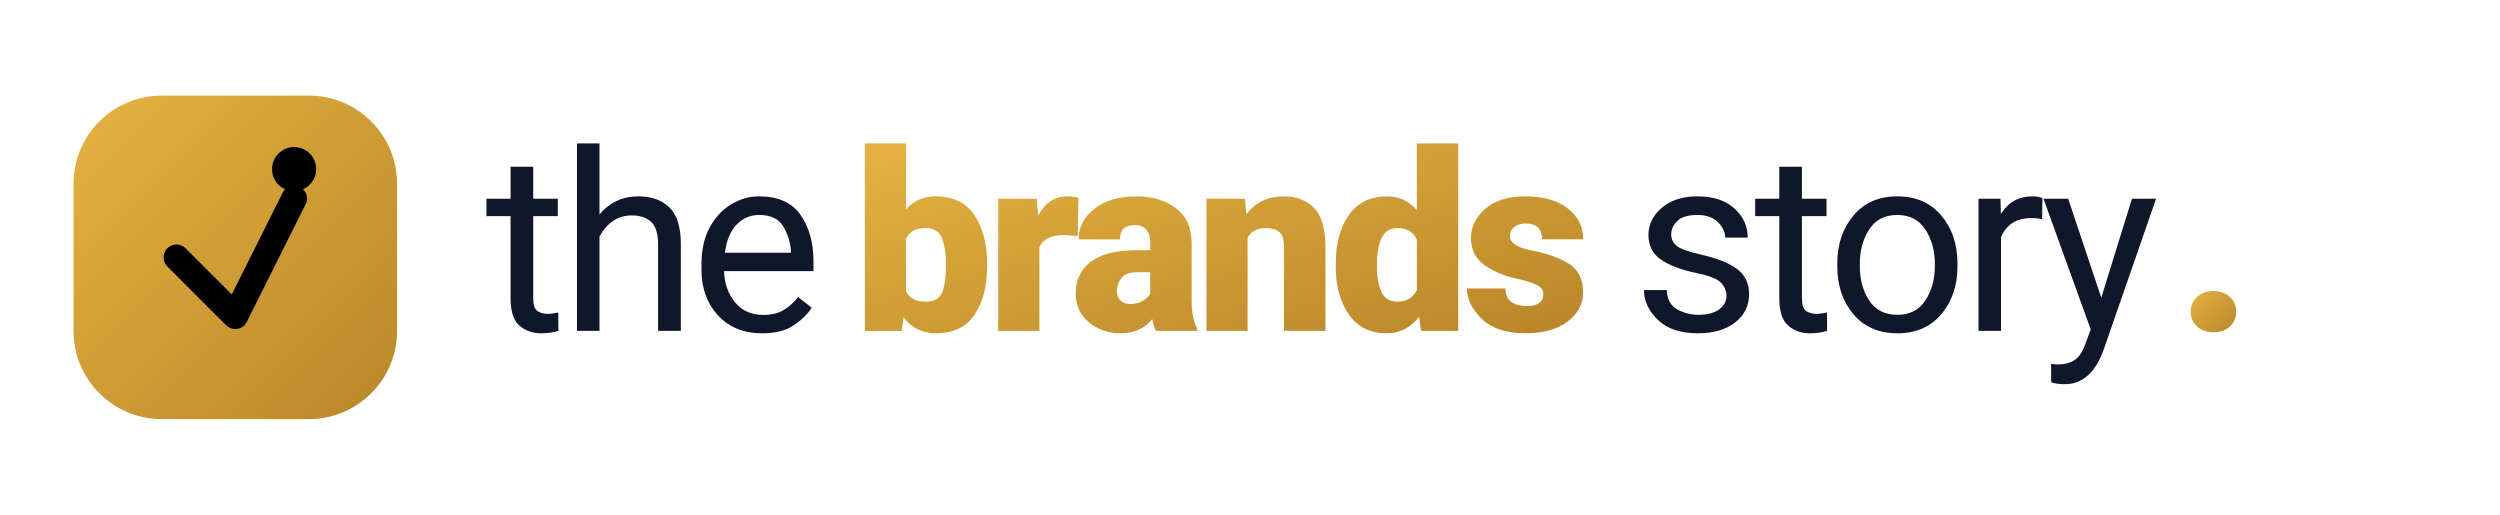
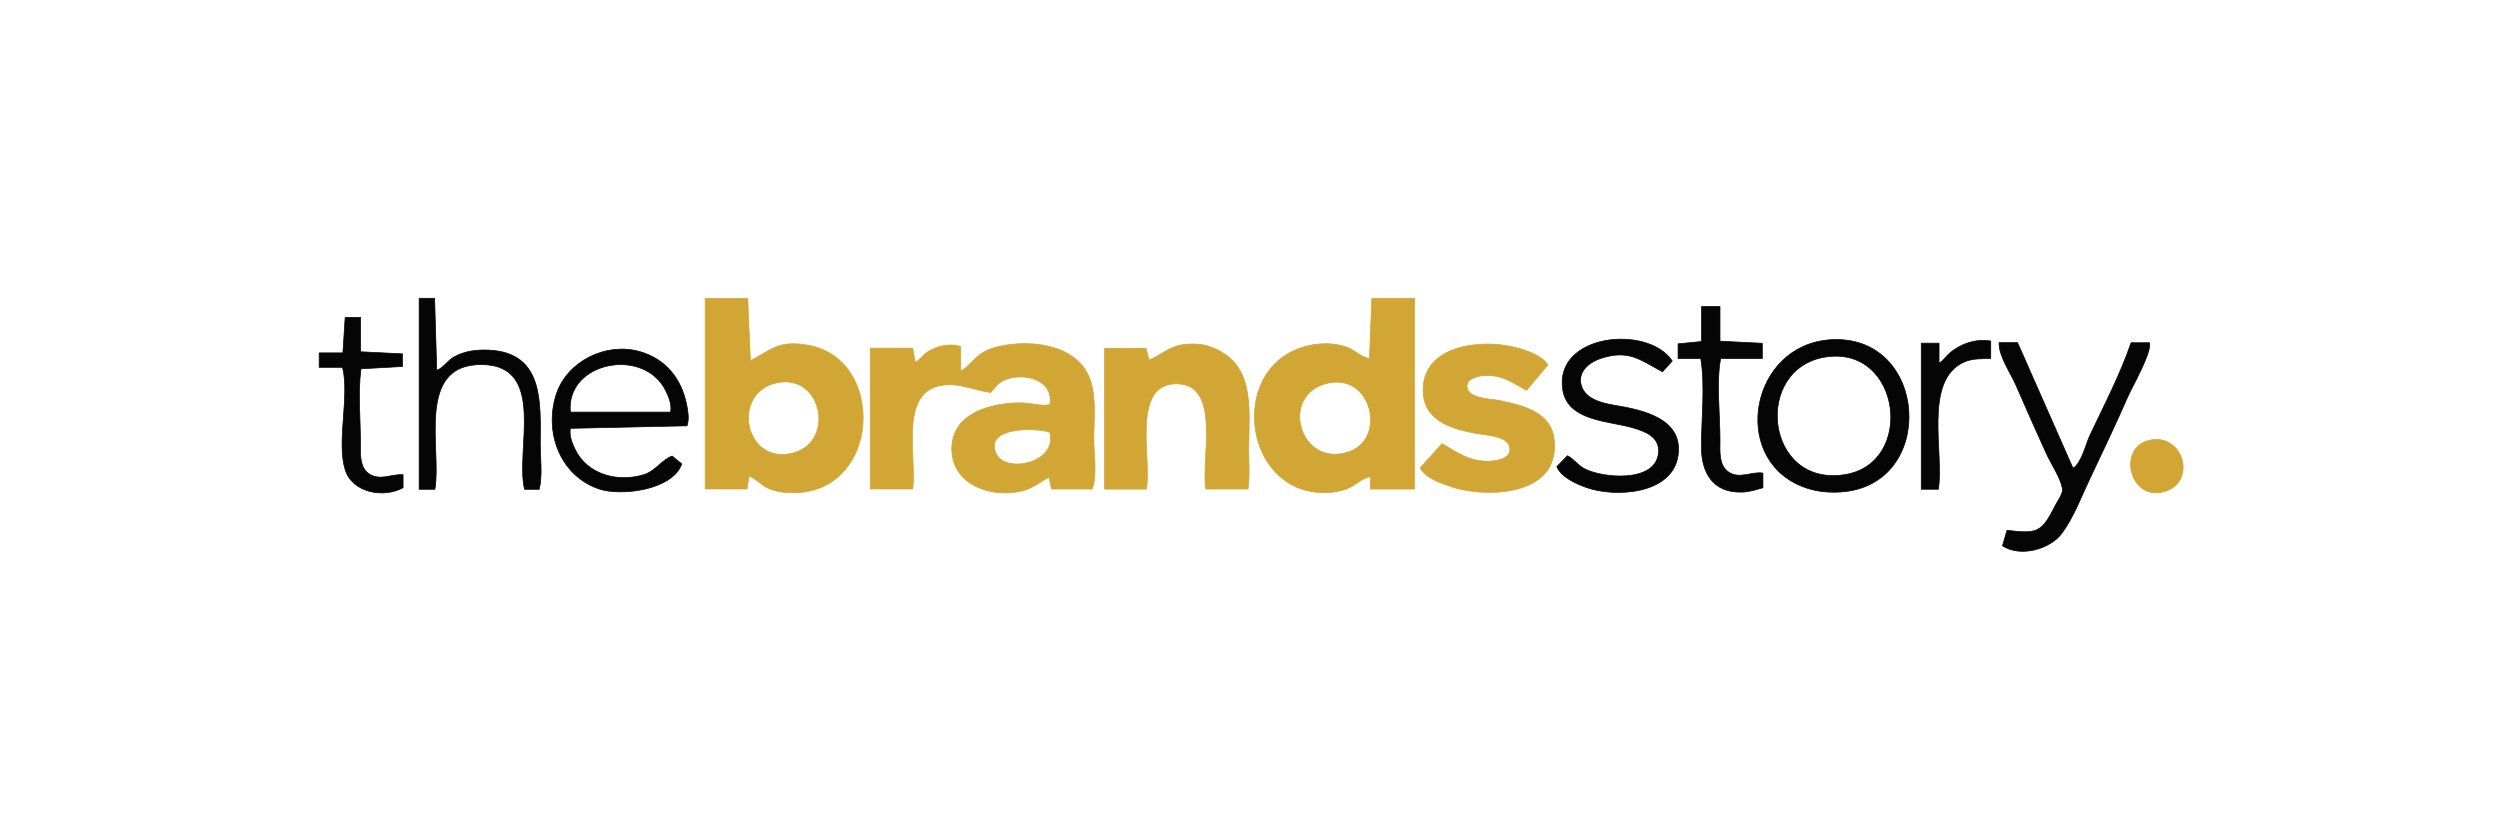
- <svg xmlns="http://www.w3.org/2000/svg" viewBox="0 0 340 70" width="100%" height="100%">
-   <defs>
-     <linearGradient id="goldGrad" x1="0%" y1="0%" x2="100%" y2="100%">
-       <stop offset="0%" stop-color="#E5B242" />
-       <stop offset="100%" stop-color="#B88628" />
-     </linearGradient>
-     <filter id="subtleShadow" x="-10%" y="-10%" width="120%" height="120%">
-       <feDropShadow dx="0" dy="2" stdDeviation="2" flood-opacity="0.12" />
-     </filter>
-   </defs>
-   <g transform="translate(10, 5)">
-     <rect x="0" y="8" width="44" height="44" rx="12" fill="url(#goldGrad)" />
-     <path d="M14 30 L22 38 L30 22" stroke="#000000" stroke-width="3.5" stroke-linecap="round" stroke-linejoin="round" fill="none" />
-     <circle cx="30" cy="18" r="3" fill="#000000" />
-     <text x="56" y="40" font-family="system-ui, -apple-system, BlinkMacSystemFont, 'Segoe UI', Roboto, sans-serif" font-size="34" font-weight="400" fill="#0f172a" letter-spacing="-1">the</text>
-     <text x="106" y="40" font-family="system-ui, -apple-system, BlinkMacSystemFont, 'Segoe UI', Roboto, sans-serif" font-size="34" font-weight="900" fill="url(#goldGrad)" letter-spacing="-1">brands</text>
-     <text x="212" y="40" font-family="system-ui, -apple-system, BlinkMacSystemFont, 'Segoe UI', Roboto, sans-serif" font-size="34" font-weight="400" fill="#0f172a" letter-spacing="-1">story</text>
-     <text x="286" y="40" font-family="system-ui, -apple-system, BlinkMacSystemFont, 'Segoe UI', Roboto, sans-serif" font-size="34" font-weight="900" fill="url(#goldGrad)">.</text>
-   </g>
+ <svg xmlns="http://www.w3.org/2000/svg" viewBox="0 0 864 289" width="864" height="289">
+   <path d="M258.42 103.11C258.73 110.29 259.03 117.47 259.34 124.66C267 120.67 269 117.63 278.89 119.23C305.16 123.46 304.57 165.93 278.39 169.96C274.28 170.6 269.2 170.47 265.36 168.7C263.03 167.63 261.2 165.31 258.88 164.58C258.65 166.05 258.41 167.52 258.18 168.99C253.35 168.99 248.53 168.99 243.71 168.99C243.71 147.03 243.71 125.07 243.71 103.11C248.61 103.11 253.52 103.11 258.42 103.11ZM488.88 103.09C488.88 125.07 488.88 147.04 488.88 169.01C483.79 169.01 478.71 169.01 473.62 169.01C473.62 167.61 473.62 166.21 473.62 164.81C470.95 165.01 468.53 167.68 465.93 168.75C460.95 170.79 454.52 170.71 449.48 168.91C430.77 162.22 427.64 132.89 444.74 122.46C450.79 118.77 459.17 117.59 465.86 120.15C468.25 121.06 470.92 123.75 473.28 123.88C473.56 116.95 473.84 110.02 474.11 103.09C479.03 103.09 483.96 103.09 488.88 103.09ZM332.02 119.75C332.02 122.55 332.02 125.34 332.02 128.14C335.49 126.72 336.93 122.07 343.45 120.19C354.37 117.04 371.94 118.38 376.62 130.84C379.04 137.26 378.01 144.96 378.02 151.68C378.03 156.86 379.27 164.14 377.49 169C372.79 169 368.09 169 363.39 169C363.1 167.64 362.81 166.27 362.53 164.91C359.32 166.65 357.01 168.73 353.29 169.66C342.8 172.28 329.12 167.73 328.94 155.33C328.76 142.72 342.69 139.17 352.85 139.21C356.06 139.23 359.81 140.51 362.85 139.82C364.2 131.04 353.61 128.5 346.96 131.42C344.85 132.34 343.9 134.06 342.36 135.63C337.79 135.12 333.24 133.05 328.63 132.96C309.71 132.6 316.98 157.25 315.45 168.99C310.55 168.99 305.65 168.99 300.76 168.99C300.76 152.77 300.76 136.55 300.76 120.32C305.64 120.32 310.53 120.32 315.42 120.32C315.73 121.96 316.03 123.59 316.33 125.22C317.6 124.61 318.54 123.23 319.63 122.33C322.86 119.67 328.06 118.47 332.02 119.75ZM431.32 169C426.45 169 421.58 169 416.72 169C415.01 158.69 422.1 133.26 407.14 132.66C390.54 131.99 398.2 158.92 396.19 169.04C391.38 169.04 386.56 169.04 381.75 169.04C381.75 152.8 381.75 136.57 381.75 120.34C386.52 120.34 391.29 120.34 396.06 120.34C396.41 121.7 396.75 123.06 397.1 124.42C401.85 122.5 404.05 119.5 409.88 118.98C412.39 118.76 415.15 118.83 417.55 119.62C434.02 125.04 431.66 140.6 431.57 154.87C431.54 159.51 431.98 164.41 431.32 169ZM534.96 126.13C532.5 129.05 530.03 131.97 527.57 134.89C522.25 132.06 519.06 129.31 512.52 129.85C510.44 130.02 506.69 130.9 507.02 133.78C507.48 137.86 515.37 137.81 518.28 138.43C526.31 140.15 536.3 142.33 537.17 152.25C537.43 155.14 537.14 158.07 535.88 160.7C530.56 171.83 510.88 171.48 501.29 168.13C497.86 166.94 492.56 165.16 490.81 161.71C493.33 158.91 495.85 156.1 498.37 153.3C504.11 156.71 508.53 159.92 515.71 159.32C518 159.13 521.79 158.3 521.82 155.33C521.87 150.63 513.66 150.43 510.45 149.85C501.45 148.24 491.55 145.33 491.83 134.34C492.2 119.28 511.73 117.21 523.02 119.91C526.79 120.81 532.82 122.66 534.96 126.13ZM268.06 132.39C252.93 136.03 257.17 159.79 273 156.81C289.22 153.76 284.38 128.45 268.06 132.39ZM458.79 132.45C441.9 136.42 449.15 161.83 466.08 156.17C479.37 151.73 474.14 128.84 458.79 132.45ZM362.81 149.4C358.26 147.8 340.38 147.33 344.16 156.54C347.19 163.93 365.62 160.12 362.81 149.4ZM743.4 152.04C754.69 150.08 759.23 166.6 748.04 169.89C735.85 173.47 731.41 154.13 743.4 152.04Z" fill="#d1a635" fill-rule="evenodd" stroke="#d1a635" stroke-width="0.25" stroke-linejoin="round" />
+   <path d="M150.2 103.08C150.45 111.38 150.7 119.67 150.94 127.96C152.83 127.48 154.92 124.45 156.88 123.37C160.64 121.29 164.77 120.79 169.01 121C188.07 121.91 186.76 139.34 186.73 153.5C186.72 158.46 187.54 164.32 186.35 169.11C184.67 169.11 182.98 169.11 181.3 169.11C177.97 155.92 189.07 126.35 166.73 126C143.41 125.62 152.72 155.24 150.31 169.1C148.49 169.1 146.68 169.1 144.86 169.1C144.86 147.09 144.86 125.09 144.86 103.08C146.64 103.08 148.42 103.08 150.2 103.08ZM594.43 105.92C594.43 109.92 594.43 113.92 594.43 117.91C599.3 118.16 604.18 118.4 609.05 118.64C609.05 120.39 609.05 122.15 609.05 123.9C604.26 123.9 599.47 123.9 594.67 123.9C593.07 131.92 594.5 144.09 594.43 152.59C594.4 156.04 594.07 160.71 597.21 163.01C601.08 165.85 605.36 162.8 609.27 163.51C609.27 165.19 609.27 166.87 609.27 168.56C606.88 169.28 604.46 170.01 601.93 170.08C592.06 170.34 588 163.46 588 154.42C588 144.58 589.36 133.63 587.78 123.92C585.17 123.92 582.56 123.92 579.94 123.92C579.94 122.23 579.94 120.53 579.94 118.83C582.65 118.57 585.36 118.3 588.06 118.03C588.06 113.99 588.06 109.95 588.06 105.92C590.18 105.92 592.31 105.92 594.43 105.92ZM124.62 109.7C124.62 113.66 124.62 117.62 124.62 121.57C129.44 121.81 134.27 122.05 139.09 122.29C139.09 123.75 139.09 125.21 139.09 126.66C134.31 126.93 129.54 127.2 124.76 127.46C123.62 136.04 124.64 145.3 124.57 153.96C124.54 157.24 124.41 161.71 127.54 163.76C131.42 166.3 135.29 163.75 139.3 164.06C139.3 165.56 139.3 167.06 139.3 168.56C132.59 172.23 121.84 170.33 119.31 162.38C116.24 152.72 120.9 136.96 118.38 126.94C115.69 126.94 113 126.94 110.31 126.94C110.31 125.28 110.31 123.62 110.31 121.96C113.04 121.96 115.77 121.96 118.5 121.96C118.77 117.87 119.03 113.79 119.29 109.7C121.07 109.7 122.85 109.7 124.62 109.7ZM577.93 124.76C576.81 126 575.68 127.24 574.56 128.48C566.92 124.41 563.01 120.71 553.32 123.83C549.74 124.98 545.7 127.84 546.29 132.21C547.03 137.78 553.45 139.31 558.13 140.09C567.67 141.68 581.6 144.61 579.98 157.18C578.21 170.97 558.01 172.06 548.04 168.4C544.62 167.14 539.47 164.86 538.04 161.26C539.26 160 540.49 158.75 541.71 157.5C543.89 158.59 545.36 160.84 547.61 162.01C554.05 165.34 572.34 166.93 573.18 156.43C573.63 150.86 568.46 149.05 564.08 147.78C556.03 145.44 541.85 145.54 540.1 134.8C536.95 115.38 569.48 112.06 577.93 124.76ZM632.51 117.42C666.55 115.1 669.74 167.87 636.14 170.03C631.38 170.33 626.85 169.79 622.43 167.95C597.95 157.78 605.17 119.28 632.51 117.42ZM688 117.87C688 119.86 688 121.86 688 123.85C684.72 124.07 681.8 123.76 678.69 125.16C664.62 131.52 671.94 156.88 669.9 169.08C667.93 169.08 665.96 169.08 663.99 169.08C663.99 152.26 663.99 135.43 663.99 118.6C666.04 118.6 668.08 118.6 670.13 118.6C670.13 120.9 670.13 123.19 670.13 125.49C671.63 124.71 672.3 123.39 673.56 122.26C677.41 118.84 682.9 116.95 688 117.87ZM697.27 118.42C703.65 132.88 710.04 147.35 716.43 161.81C719.34 160.21 720.85 153.44 722.28 150.44C727.19 140.08 732.8 129.3 736.5 118.46C738.63 118.46 740.76 118.46 742.88 118.46C743.68 121.89 736.93 133.54 735.23 137.42C731.09 146.86 726.66 156.17 722.24 165.47C719.28 171.7 716.75 178.59 712.67 184.19C708.51 189.89 698.2 192.67 692.06 188.63C692.58 186.85 693.1 185.07 693.62 183.28C704.11 184.5 705.56 184.17 710.36 174.59C711.12 173.09 713.15 170.46 712.77 168.74C711.87 164.65 708.89 160.43 707.16 156.62C703.64 148.86 700.16 141.07 696.77 133.24C694.91 128.95 690.74 123.12 690.87 118.42C693 118.42 695.13 118.42 697.27 118.42ZM237.44 147.16C223.99 147.45 210.55 147.74 197.1 148.03C196.73 150.53 197.58 152.84 198.65 155.1C202.9 164.11 213.59 166.84 222.65 164C226.54 162.79 228.83 158.82 232.31 157.61C233.41 158.52 234.51 159.43 235.62 160.33C232.41 169.43 214.45 171.61 206.8 168.91C193.47 164.21 188.01 149.27 192.24 136.3C195.98 124.84 209.42 118.25 220.93 121.46C230.03 124 235.46 130.79 237.3 139.8C237.79 142.14 238.21 144.86 237.44 147.16ZM631.17 123.34C605.65 127.02 609.83 168.67 637.78 164C661.89 159.98 657.04 119.61 631.17 123.34ZM231.75 142.43C232.24 139.97 231.2 137.28 230.12 135.08C222.57 119.7 195.47 125.02 197.12 142.43C208.66 142.43 220.2 142.43 231.75 142.43Z" fill="#050505" fill-rule="evenodd" stroke="#050505" stroke-width="0.25" stroke-linejoin="round" />
</svg>
